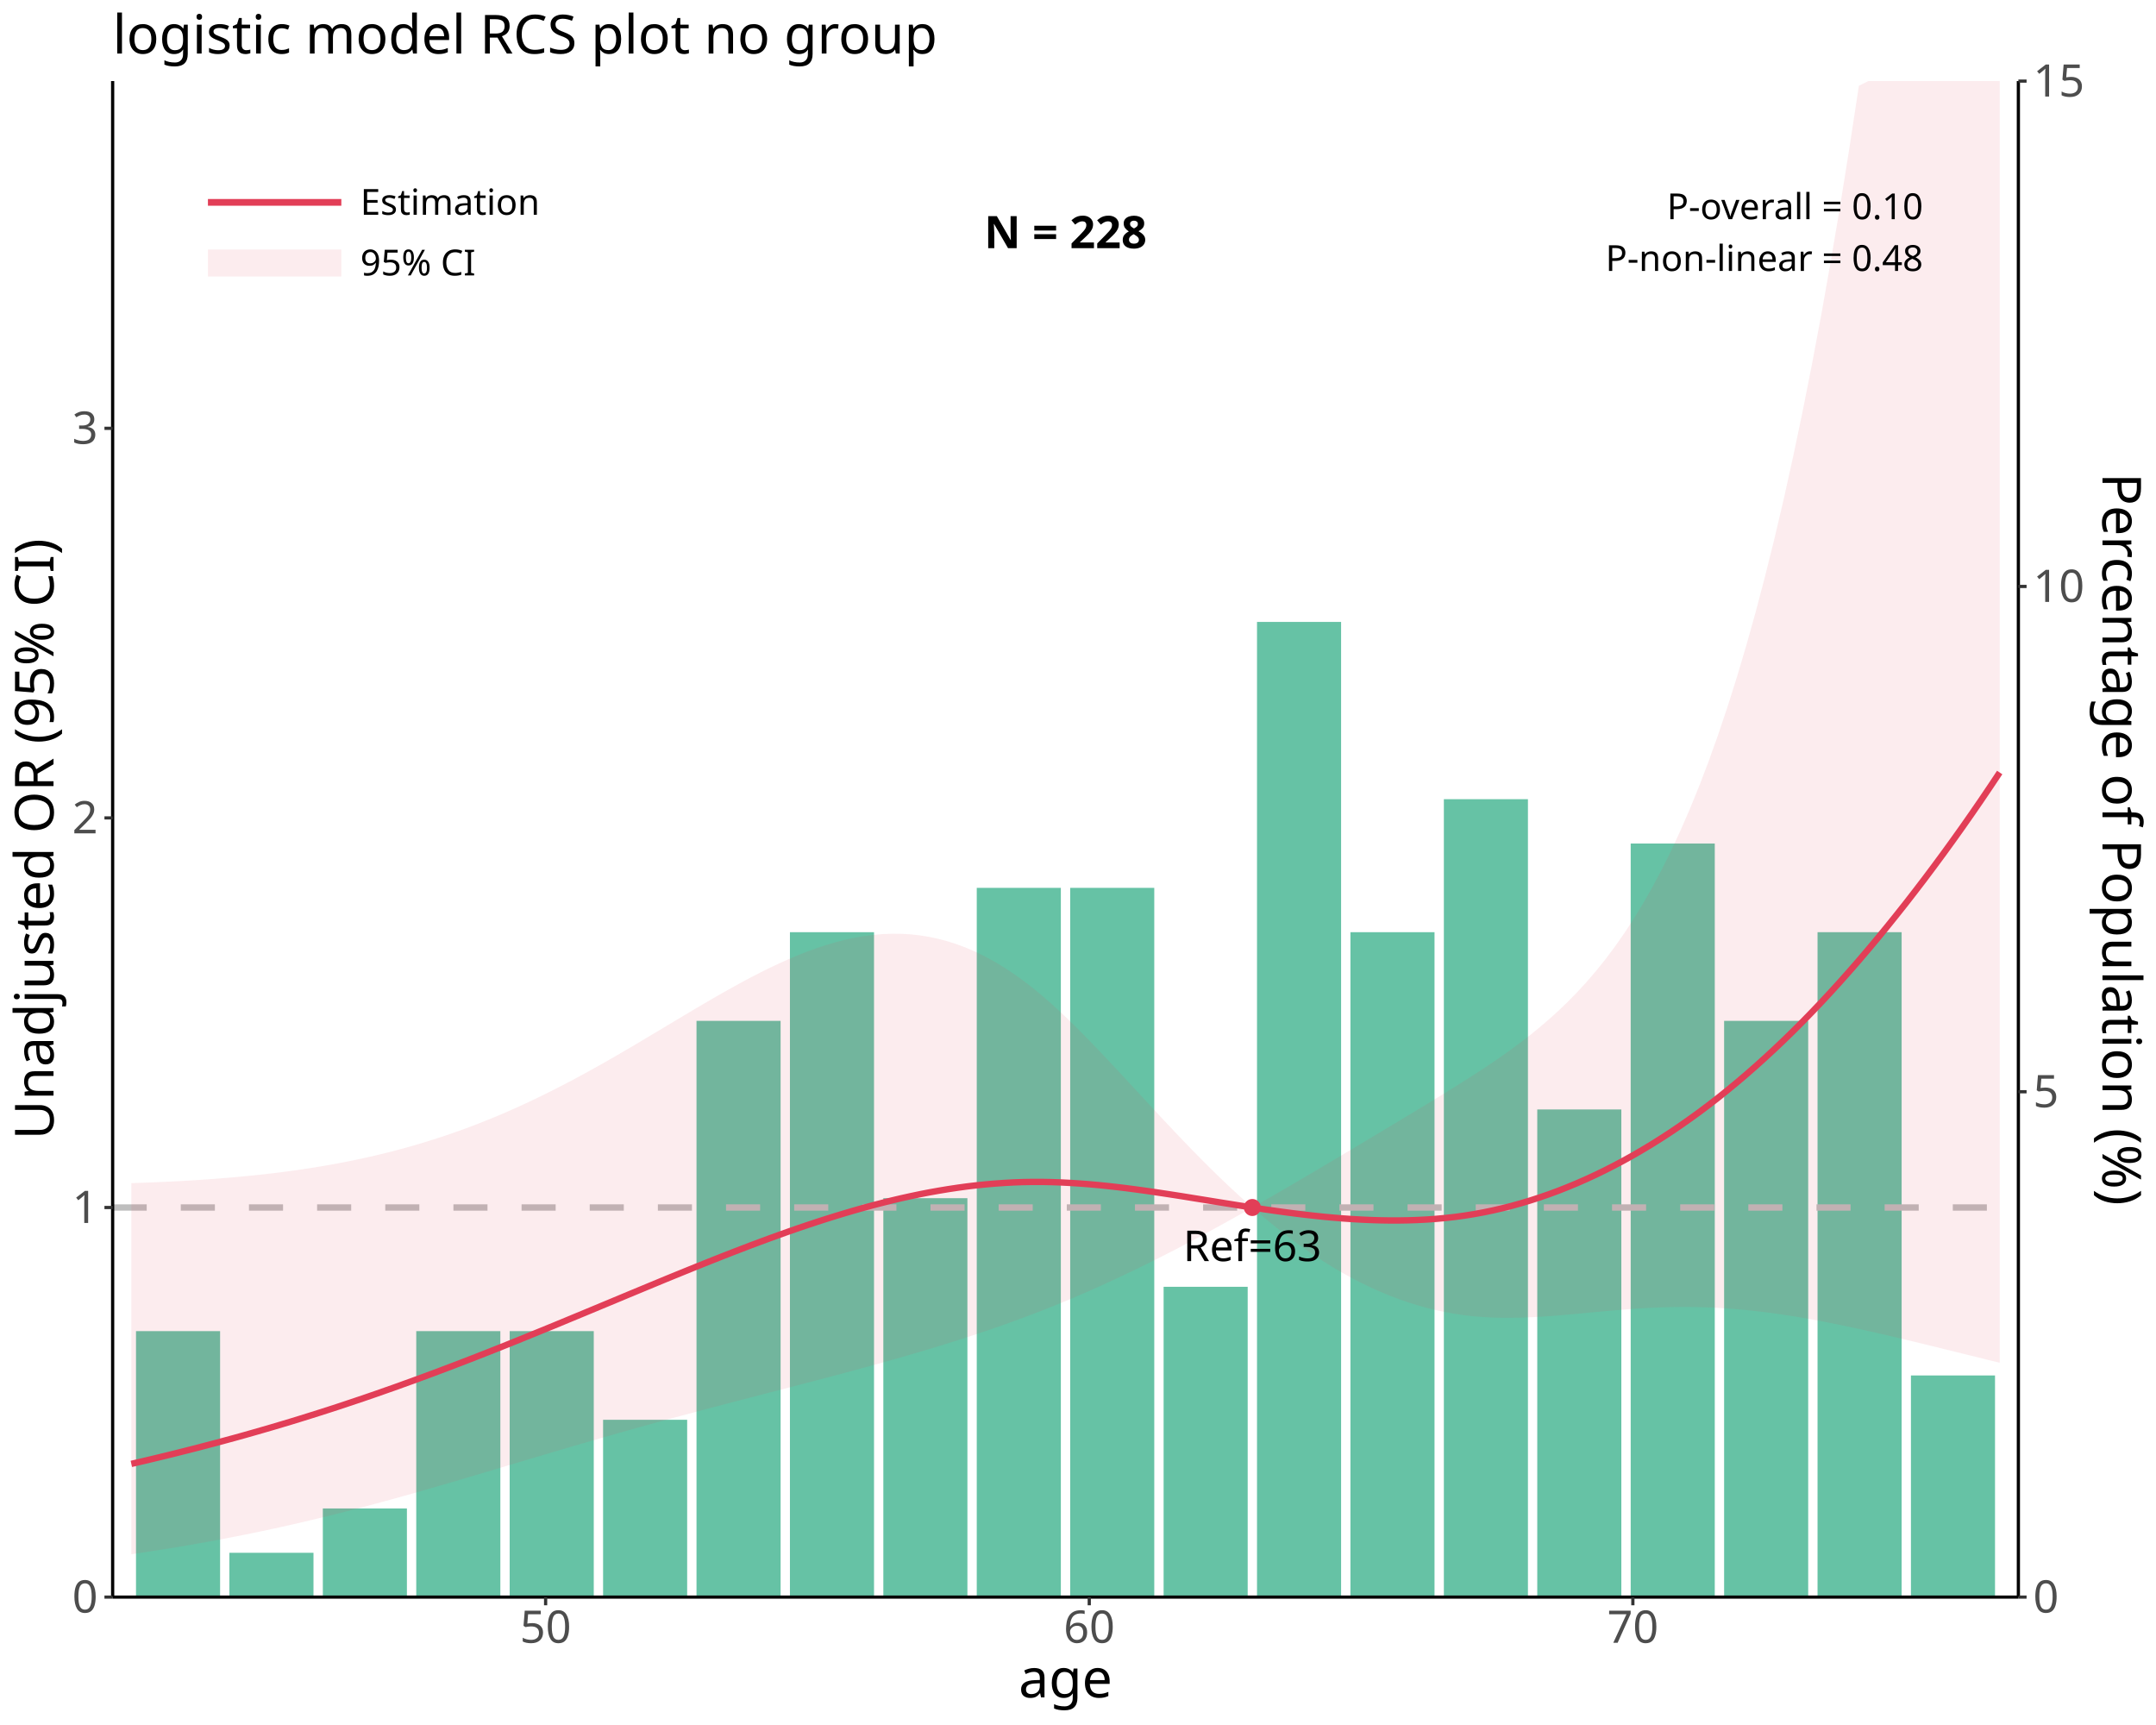
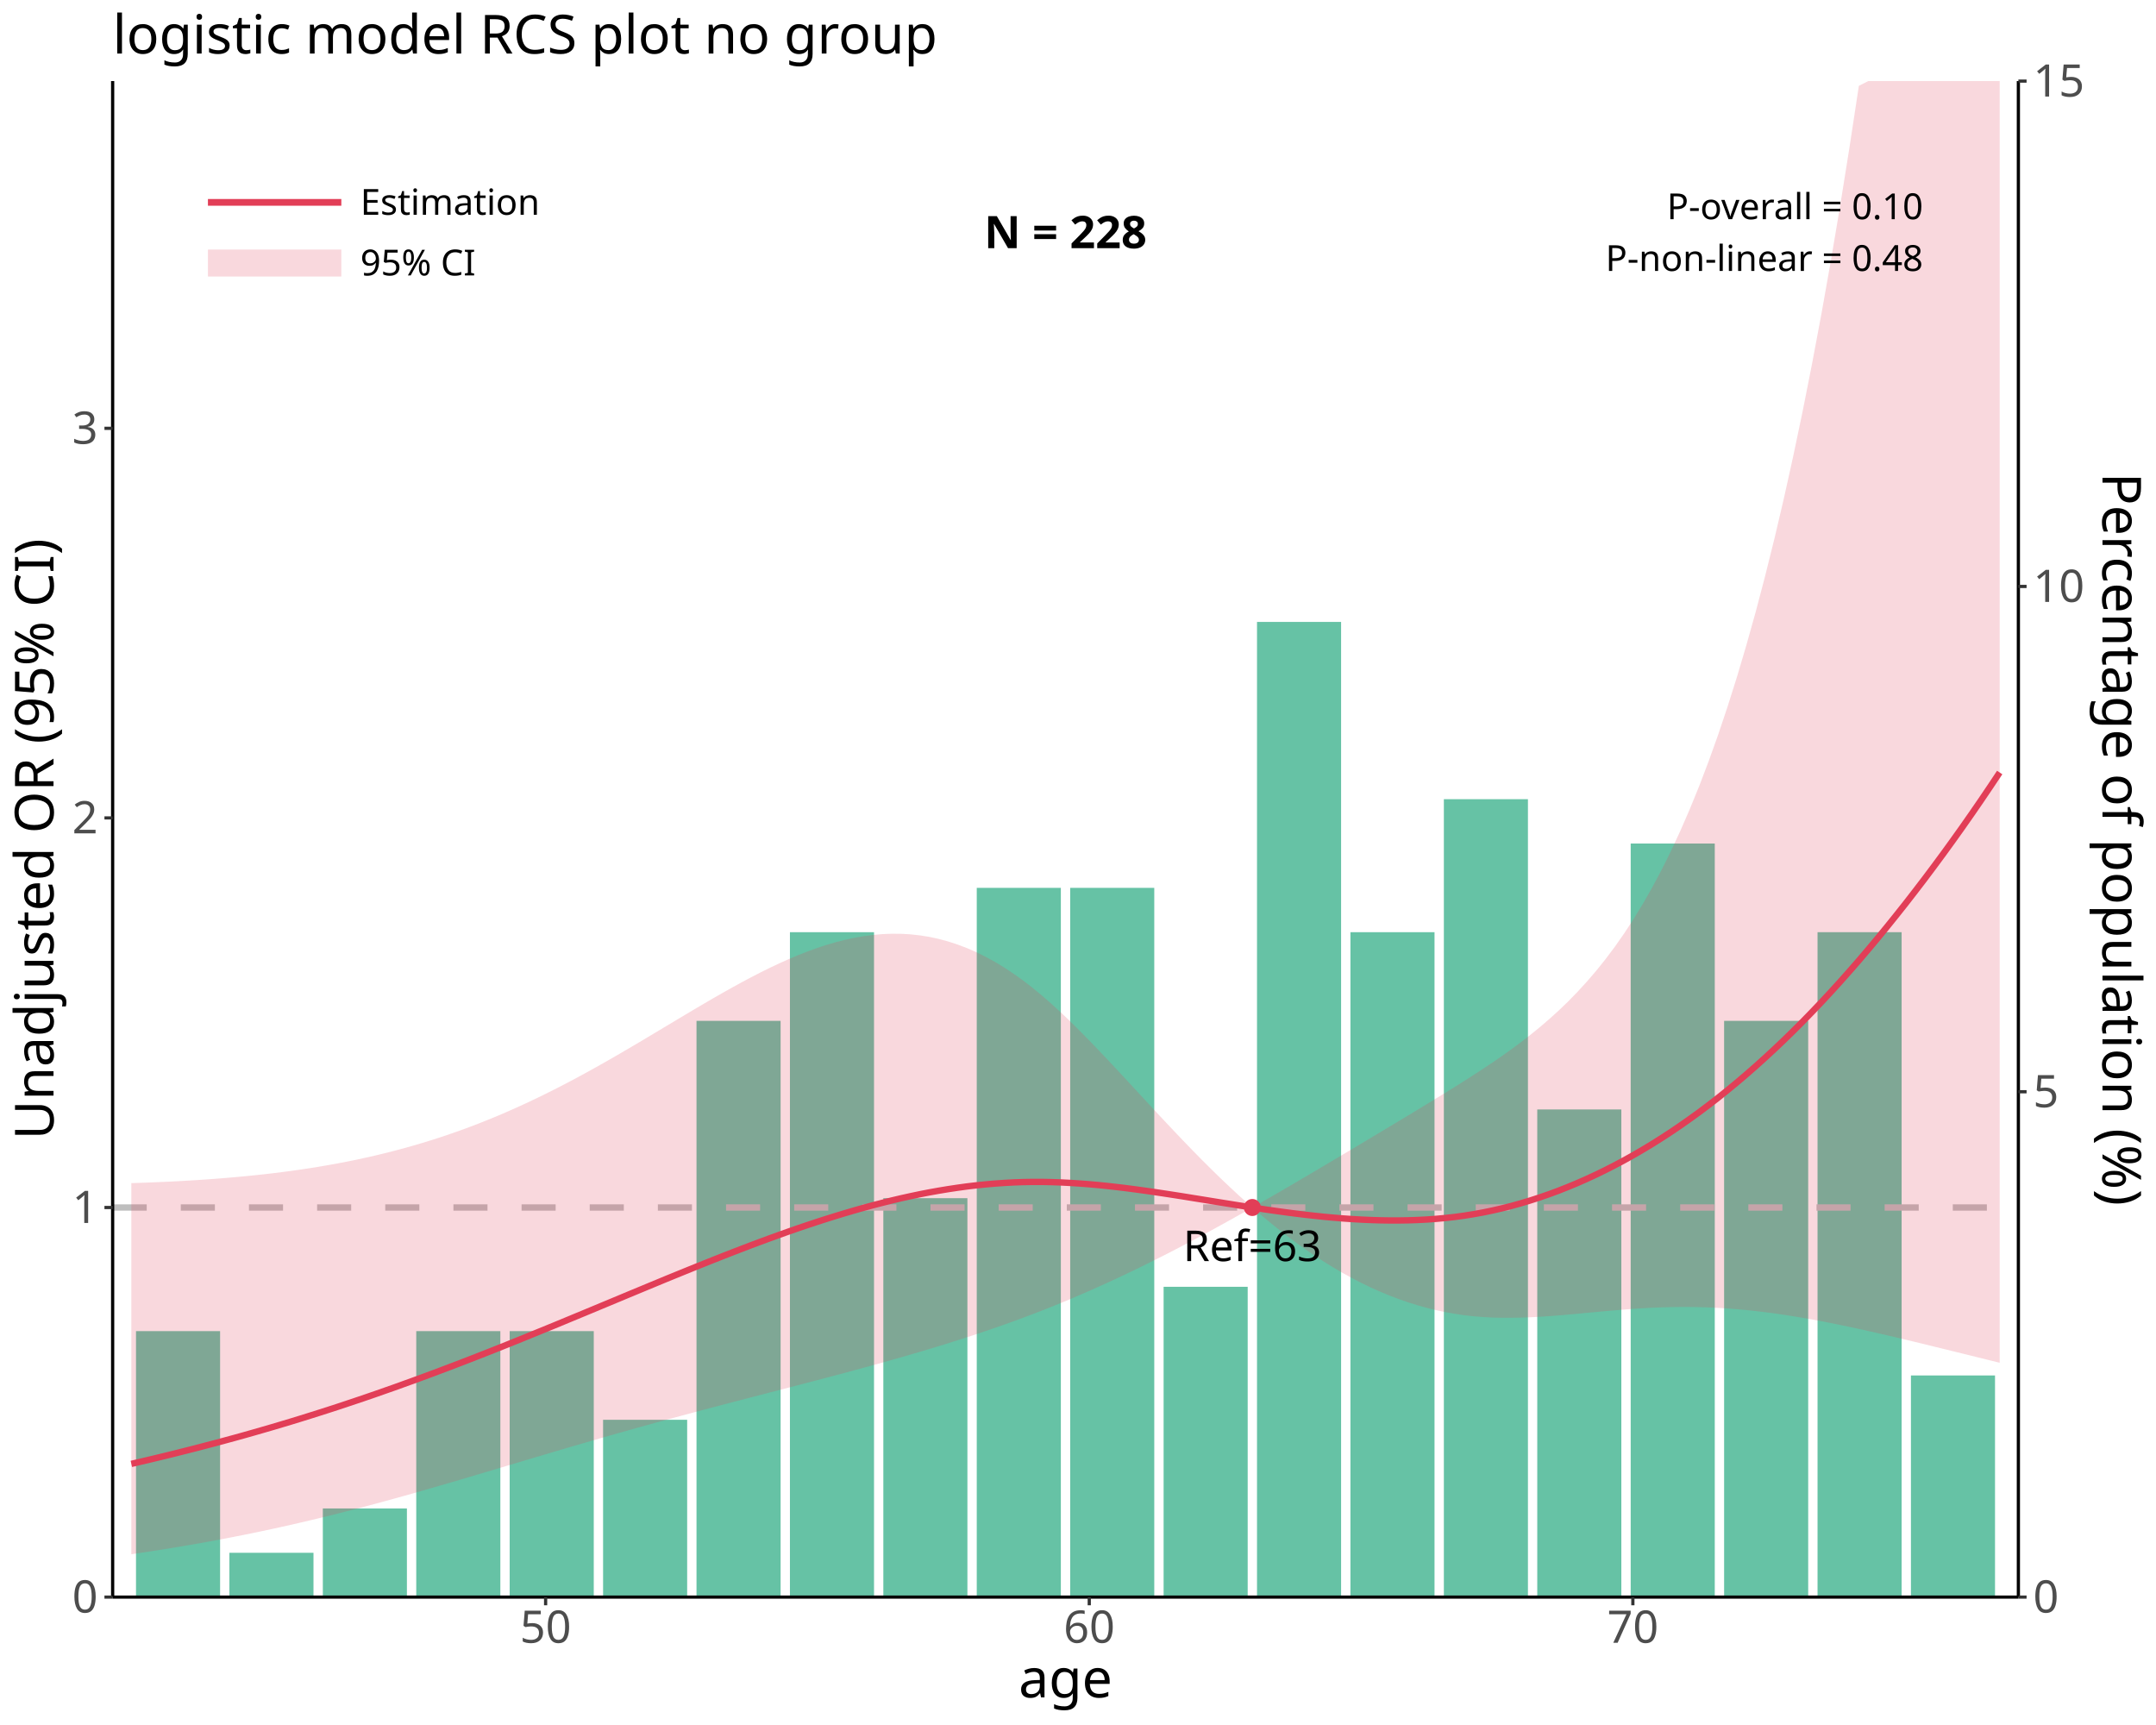
<svg xmlns="http://www.w3.org/2000/svg" class="svglite" data-engine-version="2.0" width="720.00pt" height="576.00pt" viewBox="0 0 720.00 576.00">
  <defs>
    <style type="text/css">
    .svglite line, .svglite polyline, .svglite polygon, .svglite path, .svglite rect, .svglite circle {
      fill: none;
      stroke: #000000;
      stroke-linecap: round;
      stroke-linejoin: round;
      stroke-miterlimit: 10.00;
    }
  </style>
  </defs>
  <rect width="100%" height="100%" style="stroke: none; fill: #FFFFFF;" />
  <defs>
    <clipPath id="cpMC4wMHw3MjAuMDB8MC4wMHw1NzYuMDA=">
      <rect x="0.00" y="0.00" width="720.00" height="576.00" />
    </clipPath>
  </defs>
  <g clip-path="url(#cpMC4wMHw3MjAuMDB8MC4wMHw1NzYuMDA=)">
    <rect x="0.00" y="0.00" width="720.00" height="576.00" style="stroke-width: 1.07; stroke: #FFFFFF; fill: #FFFFFF;" />
  </g>
  <defs>
    <clipPath id="cpMzcuNjJ8Njc0LjA0fDI3LjA4fDUzMy4yOQ==">
      <rect x="37.62" y="27.08" width="636.42" height="506.20" />
    </clipPath>
  </defs>
  <g clip-path="url(#cpMzcuNjJ8Njc0LjA0fDI3LjA4fDUzMy4yOQ==)">
    <rect x="37.62" y="27.08" width="636.42" height="506.20" style="stroke-width: 1.07; stroke: none; fill: #FFFFFF;" />
    <rect x="45.42" y="444.48" width="28.08" height="88.81" style="stroke-width: 1.07; stroke: none; stroke-linecap: butt; stroke-linejoin: miter; fill: #66C2A5;" />
    <rect x="76.61" y="518.49" width="28.08" height="14.80" style="stroke-width: 1.07; stroke: none; stroke-linecap: butt; stroke-linejoin: miter; fill: #66C2A5;" />
    <rect x="107.81" y="503.69" width="28.08" height="29.60" style="stroke-width: 1.07; stroke: none; stroke-linecap: butt; stroke-linejoin: miter; fill: #66C2A5;" />
    <rect x="139.01" y="444.48" width="28.08" height="88.81" style="stroke-width: 1.07; stroke: none; stroke-linecap: butt; stroke-linejoin: miter; fill: #66C2A5;" />
    <rect x="170.21" y="444.48" width="28.08" height="88.81" style="stroke-width: 1.07; stroke: none; stroke-linecap: butt; stroke-linejoin: miter; fill: #66C2A5;" />
    <rect x="201.40" y="474.08" width="28.08" height="59.21" style="stroke-width: 1.07; stroke: none; stroke-linecap: butt; stroke-linejoin: miter; fill: #66C2A5;" />
    <rect x="232.60" y="340.87" width="28.08" height="192.42" style="stroke-width: 1.07; stroke: none; stroke-linecap: butt; stroke-linejoin: miter; fill: #66C2A5;" />
    <rect x="263.80" y="311.27" width="28.08" height="222.02" style="stroke-width: 1.07; stroke: none; stroke-linecap: butt; stroke-linejoin: miter; fill: #66C2A5;" />
    <rect x="294.99" y="400.08" width="28.08" height="133.21" style="stroke-width: 1.07; stroke: none; stroke-linecap: butt; stroke-linejoin: miter; fill: #66C2A5;" />
    <rect x="326.19" y="296.47" width="28.08" height="236.82" style="stroke-width: 1.07; stroke: none; stroke-linecap: butt; stroke-linejoin: miter; fill: #66C2A5;" />
    <rect x="357.39" y="296.47" width="28.08" height="236.82" style="stroke-width: 1.07; stroke: none; stroke-linecap: butt; stroke-linejoin: miter; fill: #66C2A5;" />
    <rect x="388.59" y="429.68" width="28.08" height="103.61" style="stroke-width: 1.07; stroke: none; stroke-linecap: butt; stroke-linejoin: miter; fill: #66C2A5;" />
    <rect x="419.78" y="207.66" width="28.08" height="325.63" style="stroke-width: 1.07; stroke: none; stroke-linecap: butt; stroke-linejoin: miter; fill: #66C2A5;" />
    <rect x="450.98" y="311.27" width="28.08" height="222.02" style="stroke-width: 1.07; stroke: none; stroke-linecap: butt; stroke-linejoin: miter; fill: #66C2A5;" />
    <rect x="482.18" y="266.86" width="28.08" height="266.42" style="stroke-width: 1.07; stroke: none; stroke-linecap: butt; stroke-linejoin: miter; fill: #66C2A5;" />
    <rect x="513.37" y="370.47" width="28.08" height="162.81" style="stroke-width: 1.07; stroke: none; stroke-linecap: butt; stroke-linejoin: miter; fill: #66C2A5;" />
    <rect x="544.57" y="281.67" width="28.08" height="251.62" style="stroke-width: 1.07; stroke: none; stroke-linecap: butt; stroke-linejoin: miter; fill: #66C2A5;" />
    <rect x="575.77" y="340.87" width="28.08" height="192.42" style="stroke-width: 1.07; stroke: none; stroke-linecap: butt; stroke-linejoin: miter; fill: #66C2A5;" />
    <rect x="606.97" y="311.27" width="28.08" height="222.02" style="stroke-width: 1.07; stroke: none; stroke-linecap: butt; stroke-linejoin: miter; fill: #66C2A5;" />
    <rect x="638.16" y="459.28" width="28.08" height="74.01" style="stroke-width: 1.07; stroke: none; stroke-linecap: butt; stroke-linejoin: miter; fill: #66C2A5;" />
    <line x1="37.62" y1="403.20" x2="674.04" y2="403.20" style="stroke-width: 2.13; stroke: #BEBEBE; stroke-dasharray: 11.38,11.38; stroke-linecap: butt;" />
    <circle cx="418.22" cy="403.20" r="2.49" style="stroke-width: 0.71; stroke: #E23E57; fill: #E23E57;" />
-     <polygon points="43.86,395.06 46.99,394.96 50.13,394.84 53.26,394.71 56.40,394.57 59.53,394.41 62.67,394.23 65.81,394.04 68.94,393.83 72.08,393.60 75.21,393.35 78.35,393.08 81.48,392.79 84.62,392.48 87.75,392.15 90.89,391.79 94.02,391.40 97.16,390.99 100.29,390.54 103.43,390.07 106.57,389.57 109.70,389.03 112.84,388.46 115.97,387.86 119.11,387.22 122.24,386.54 125.38,385.83 128.51,385.07 131.65,384.28 134.78,383.44 137.92,382.56 141.05,381.64 144.19,380.67 147.33,379.66 150.46,378.60 153.60,377.50 156.73,376.35 159.87,375.15 163.00,373.90 166.14,372.61 169.27,371.27 172.41,369.88 175.54,368.45 178.68,366.97 181.81,365.45 184.95,363.88 188.09,362.27 191.22,360.63 194.36,358.94 197.49,357.22 200.63,355.47 203.76,353.69 206.90,351.88 210.03,350.05 213.17,348.20 216.30,346.33 219.44,344.46 222.57,342.58 225.71,340.70 228.85,338.83 231.98,336.96 235.12,335.12 238.25,333.29 241.39,331.50 244.52,329.74 247.66,328.02 250.79,326.35 253.93,324.73 257.06,323.18 260.20,321.70 263.33,320.29 266.47,318.96 269.61,317.73 272.74,316.59 275.88,315.56 279.01,314.64 282.15,313.83 285.28,313.15 288.42,312.60 291.55,312.19 294.69,311.91 297.82,311.79 300.96,311.81 304.09,311.99 307.23,312.34 310.37,312.84 313.50,313.52 316.64,314.37 319.77,315.39 322.91,316.58 326.04,317.95 329.18,319.50 332.31,321.22 335.45,323.12 338.58,325.20 341.72,327.44 344.85,329.86 347.99,332.45 351.13,335.19 354.26,338.06 357.40,341.05 360.53,344.15 363.67,347.33 366.80,350.59 369.94,353.90 373.07,357.25 376.21,360.62 379.34,364.01 382.48,367.40 385.61,370.79 388.75,374.15 391.89,377.48 395.02,380.77 398.16,384.02 401.29,387.21 404.43,390.33 407.56,393.39 410.70,396.37 413.83,399.28 416.97,402.10 420.10,402.13 423.24,400.33 426.37,398.52 429.51,396.70 432.65,394.87 435.78,393.03 438.92,391.18 442.05,389.32 445.19,387.46 448.32,385.60 451.46,383.73 454.59,381.86 457.73,379.98 460.86,378.10 464.00,376.22 467.13,374.34 470.27,372.45 473.41,370.55 476.54,368.65 479.68,366.73 482.81,364.80 485.95,362.86 489.08,360.88 492.22,358.88 495.35,356.83 498.49,354.74 501.62,352.58 504.76,350.34 507.89,348.02 511.03,345.59 514.17,343.04 517.30,340.35 520.44,337.52 523.57,334.51 526.71,331.30 529.84,327.89 532.98,324.25 536.11,320.35 539.25,316.17 542.38,311.70 545.52,306.91 548.65,301.78 551.79,296.28 554.93,290.38 558.06,284.08 561.20,277.33 564.33,270.12 567.47,262.42 570.60,254.21 573.74,245.45 576.87,236.12 580.01,226.20 583.14,215.65 586.28,204.45 589.41,192.56 592.55,179.95 595.69,166.60 598.82,152.46 601.96,137.51 605.09,121.71 608.23,105.02 611.36,87.41 614.50,68.84 617.63,49.26 620.77,28.66 623.90,27.08 627.04,27.08 630.17,27.08 633.31,27.08 636.45,27.08 639.58,27.08 642.72,27.08 645.85,27.08 648.99,27.08 652.12,27.08 655.26,27.08 658.39,27.08 661.53,27.08 664.66,27.08 667.80,27.08 667.80,455.04 664.66,454.27 661.53,453.49 658.39,452.72 655.26,451.94 652.12,451.17 648.99,450.40 645.85,449.63 642.72,448.86 639.58,448.10 636.45,447.35 633.31,446.61 630.17,445.87 627.04,445.15 623.90,444.44 620.77,443.74 617.63,443.07 614.50,442.41 611.36,441.78 608.23,441.17 605.09,440.58 601.96,440.03 598.82,439.51 595.69,439.02 592.55,438.56 589.41,438.15 586.28,437.78 583.14,437.44 580.01,437.16 576.87,436.91 573.74,436.72 570.60,436.57 567.47,436.47 564.33,436.42 561.20,436.42 558.06,436.46 554.93,436.55 551.79,436.67 548.65,436.84 545.52,437.04 542.38,437.28 539.25,437.53 536.11,437.81 532.98,438.10 529.84,438.39 526.71,438.69 523.57,438.97 520.44,439.24 517.30,439.48 514.17,439.69 511.03,439.85 507.89,439.97 504.76,440.03 501.62,440.03 498.49,439.95 495.35,439.78 492.22,439.53 489.08,439.18 485.95,438.72 482.81,438.16 479.68,437.50 476.54,436.73 473.41,435.86 470.27,434.88 467.13,433.79 464.00,432.59 460.86,431.29 457.73,429.89 454.59,428.37 451.46,426.75 448.32,425.02 445.19,423.19 442.05,421.25 438.92,419.21 435.78,417.06 432.65,414.81 429.51,412.46 426.37,410.01 423.24,407.47 420.10,404.83 416.97,403.91 413.83,405.68 410.70,407.43 407.56,409.17 404.43,410.89 401.29,412.58 398.16,414.26 395.02,415.92 391.89,417.55 388.75,419.16 385.61,420.74 382.48,422.30 379.34,423.84 376.21,425.34 373.07,426.82 369.94,428.27 366.80,429.69 363.67,431.09 360.53,432.45 357.40,433.79 354.26,435.09 351.13,436.36 347.99,437.61 344.85,438.82 341.72,440.00 338.58,441.15 335.45,442.28 332.31,443.38 329.18,444.45 326.04,445.51 322.91,446.53 319.77,447.54 316.64,448.53 313.50,449.50 310.37,450.45 307.23,451.39 304.09,452.31 300.96,453.21 297.82,454.10 294.69,454.98 291.55,455.85 288.42,456.71 285.28,457.56 282.15,458.41 279.01,459.24 275.88,460.07 272.74,460.90 269.61,461.72 266.47,462.53 263.33,463.35 260.20,464.16 257.06,464.97 253.93,465.79 250.79,466.60 247.66,467.42 244.52,468.23 241.39,469.06 238.25,469.88 235.12,470.71 231.98,471.54 228.85,472.38 225.71,473.23 222.57,474.08 219.44,474.93 216.30,475.80 213.17,476.67 210.03,477.55 206.90,478.43 203.76,479.32 200.63,480.22 197.49,481.12 194.36,482.03 191.22,482.94 188.09,483.86 184.95,484.79 181.81,485.72 178.68,486.65 175.54,487.58 172.41,488.52 169.27,489.45 166.14,490.39 163.00,491.33 159.87,492.26 156.73,493.19 153.60,494.12 150.46,495.04 147.33,495.95 144.19,496.86 141.05,497.76 137.92,498.66 134.78,499.54 131.65,500.41 128.51,501.27 125.38,502.12 122.24,502.96 119.11,503.79 115.97,504.60 112.84,505.39 109.70,506.18 106.57,506.94 103.43,507.69 100.29,508.43 97.16,509.15 94.02,509.85 90.89,510.54 87.75,511.21 84.62,511.86 81.48,512.50 78.35,513.12 75.21,513.73 72.08,514.32 68.94,514.90 65.81,515.46 62.67,516.00 59.53,516.53 56.40,517.05 53.26,517.55 50.13,518.04 46.99,518.52 43.86,518.98 " style="stroke-width: 0.00; stroke: none; stroke-linecap: butt; fill: #E23E57; fill-opacity: 0.10;" />
+     <polygon points="43.86,395.06 46.99,394.96 50.13,394.84 53.26,394.71 56.40,394.57 59.53,394.41 62.67,394.23 65.81,394.04 68.94,393.83 72.08,393.60 75.21,393.35 78.35,393.08 81.48,392.79 84.62,392.48 87.75,392.15 90.89,391.79 94.02,391.40 97.16,390.99 100.29,390.54 103.43,390.07 106.57,389.57 109.70,389.03 112.84,388.46 115.97,387.86 119.11,387.22 122.24,386.54 125.38,385.83 128.51,385.07 131.65,384.28 134.78,383.44 137.92,382.56 141.05,381.64 144.19,380.67 147.33,379.66 150.46,378.60 153.60,377.50 156.73,376.35 159.87,375.15 163.00,373.90 166.14,372.61 169.27,371.27 172.41,369.88 175.54,368.45 178.68,366.97 181.81,365.45 184.95,363.88 188.09,362.27 191.22,360.63 194.36,358.94 197.49,357.22 200.63,355.47 203.76,353.69 206.90,351.88 210.03,350.05 213.17,348.20 216.30,346.33 219.44,344.46 222.57,342.58 225.71,340.70 228.85,338.83 231.98,336.96 235.12,335.12 238.25,333.29 241.39,331.50 244.52,329.74 247.66,328.02 250.79,326.35 253.93,324.73 257.06,323.18 260.20,321.70 263.33,320.29 266.47,318.96 269.61,317.73 272.74,316.59 275.88,315.56 279.01,314.64 282.15,313.83 285.28,313.15 288.42,312.60 291.55,312.19 294.69,311.91 297.82,311.79 300.96,311.81 304.09,311.99 307.23,312.34 310.37,312.84 313.50,313.52 316.64,314.37 319.77,315.39 322.91,316.58 326.04,317.95 329.18,319.50 332.31,321.22 335.45,323.12 338.58,325.20 341.72,327.44 344.85,329.86 347.99,332.45 351.13,335.19 354.26,338.06 357.40,341.05 360.53,344.15 363.67,347.33 366.80,350.59 369.94,353.90 373.07,357.25 376.21,360.62 379.34,364.01 382.48,367.40 385.61,370.79 388.75,374.15 391.89,377.48 395.02,380.77 398.16,384.02 401.29,387.21 404.43,390.33 407.56,393.39 410.70,396.37 413.83,399.28 416.97,402.10 420.10,402.13 423.24,400.33 426.37,398.52 429.51,396.70 432.65,394.87 435.78,393.03 438.92,391.18 442.05,389.32 445.19,387.46 448.32,385.60 451.46,383.73 454.59,381.86 457.73,379.98 460.86,378.10 464.00,376.22 467.13,374.34 470.27,372.45 473.41,370.55 476.54,368.65 479.68,366.73 482.81,364.80 485.95,362.86 489.08,360.88 492.22,358.88 495.35,356.83 498.49,354.74 501.62,352.58 504.76,350.34 507.89,348.02 511.03,345.59 514.17,343.04 517.30,340.35 520.44,337.52 523.57,334.51 526.71,331.30 529.84,327.89 532.98,324.25 536.11,320.35 539.25,316.17 542.38,311.70 545.52,306.91 548.65,301.78 551.79,296.28 554.93,290.38 558.06,284.08 561.20,277.33 564.33,270.12 567.47,262.42 570.60,254.21 573.74,245.45 576.87,236.12 580.01,226.20 583.14,215.65 586.28,204.45 589.41,192.56 592.55,179.95 595.69,166.60 598.82,152.46 601.96,137.51 605.09,121.71 608.23,105.02 611.36,87.41 614.50,68.84 617.63,49.26 620.77,28.66 623.90,27.08 627.04,27.08 630.17,27.08 633.31,27.08 636.45,27.08 639.58,27.08 642.72,27.08 645.85,27.08 648.99,27.08 652.12,27.08 655.26,27.08 658.39,27.08 661.53,27.08 664.66,27.08 667.80,27.08 667.80,455.04 664.66,454.27 661.53,453.49 658.39,452.72 655.26,451.94 652.12,451.17 648.99,450.40 645.85,449.63 642.72,448.86 639.58,448.10 636.45,447.35 633.31,446.61 630.17,445.87 627.04,445.15 623.90,444.44 620.77,443.74 617.63,443.07 614.50,442.41 611.36,441.78 608.23,441.17 605.09,440.58 601.96,440.03 598.82,439.51 595.69,439.02 592.55,438.56 589.41,438.15 586.28,437.78 583.14,437.44 580.01,437.16 576.87,436.91 573.74,436.72 570.60,436.57 567.47,436.47 564.33,436.42 561.20,436.42 558.06,436.46 554.93,436.55 551.79,436.67 548.65,436.84 545.52,437.04 542.38,437.28 539.25,437.53 536.11,437.81 532.98,438.10 529.84,438.39 526.71,438.69 523.57,438.97 520.44,439.24 517.30,439.48 514.17,439.69 511.03,439.85 507.89,439.97 504.76,440.03 501.62,440.03 498.49,439.95 495.35,439.78 492.22,439.53 489.08,439.18 485.95,438.72 482.81,438.16 479.68,437.50 476.54,436.73 473.41,435.86 470.27,434.88 467.13,433.79 464.00,432.59 460.86,431.29 457.73,429.89 454.59,428.37 451.46,426.75 448.32,425.02 445.19,423.19 442.05,421.25 438.92,419.21 435.78,417.06 432.65,414.81 429.51,412.46 426.37,410.01 423.24,407.47 420.10,404.83 416.97,403.91 413.83,405.68 410.70,407.43 407.56,409.17 404.43,410.89 401.29,412.58 398.16,414.26 395.02,415.92 391.89,417.55 388.75,419.16 385.61,420.74 382.48,422.30 379.34,423.84 376.21,425.34 373.07,426.82 369.94,428.27 366.80,429.69 363.67,431.09 360.53,432.45 357.40,433.79 354.26,435.09 351.13,436.36 347.99,437.61 344.85,438.82 341.72,440.00 338.58,441.15 335.45,442.28 332.31,443.38 329.18,444.45 326.04,445.51 322.91,446.53 319.77,447.54 316.64,448.53 313.50,449.50 310.37,450.45 307.23,451.39 304.09,452.31 300.96,453.21 297.82,454.10 294.69,454.98 291.55,455.85 288.42,456.71 285.28,457.56 282.15,458.41 279.01,459.24 275.88,460.07 272.74,460.90 269.61,461.72 266.47,462.53 263.33,463.35 260.20,464.16 257.06,464.97 253.93,465.79 250.79,466.60 247.66,467.42 244.52,468.23 241.39,469.06 238.25,469.88 235.12,470.71 231.98,471.54 228.85,472.38 225.71,473.23 222.57,474.08 219.44,474.93 216.30,475.80 213.17,476.67 210.03,477.55 206.90,478.43 203.76,479.32 200.63,480.22 197.49,481.12 194.36,482.03 191.22,482.94 188.09,483.86 184.95,484.79 181.81,485.72 178.68,486.65 175.54,487.58 172.41,488.52 169.27,489.45 166.14,490.39 163.00,491.33 159.87,492.26 156.73,493.19 153.60,494.12 150.46,495.04 147.33,495.95 144.19,496.86 141.05,497.76 137.92,498.66 134.78,499.54 131.65,500.41 128.51,501.27 125.38,502.12 122.24,502.96 119.11,503.79 115.97,504.60 112.84,505.39 109.70,506.18 106.57,506.94 103.43,507.69 100.29,508.43 97.16,509.15 94.02,509.85 90.89,510.54 87.75,511.21 84.62,511.86 81.48,512.50 78.35,513.12 75.21,513.73 72.08,514.32 68.94,514.90 65.81,515.46 62.67,516.00 59.53,516.53 56.40,517.05 53.26,517.55 50.13,518.04 46.99,518.52 43.86,518.98 " style="stroke-width: 0.00; stroke: none; stroke-linecap: butt; fill: #E23E57; fill-opacity: 0.20;" />
    <polyline points="43.86,395.06 46.99,394.96 50.13,394.84 53.26,394.71 56.40,394.57 59.53,394.41 62.67,394.23 65.81,394.04 68.94,393.83 72.08,393.60 75.21,393.35 78.35,393.08 81.48,392.79 84.62,392.48 87.75,392.15 90.89,391.79 94.02,391.40 97.16,390.99 100.29,390.54 103.43,390.07 106.57,389.57 109.70,389.03 112.84,388.46 115.97,387.86 119.11,387.22 122.24,386.54 125.38,385.83 128.51,385.07 131.65,384.28 134.78,383.44 137.92,382.56 141.05,381.64 144.19,380.67 147.33,379.66 150.46,378.60 153.60,377.50 156.73,376.35 159.87,375.15 163.00,373.90 166.14,372.61 169.27,371.27 172.41,369.88 175.54,368.45 178.68,366.97 181.81,365.45 184.95,363.88 188.09,362.27 191.22,360.63 194.36,358.94 197.49,357.22 200.63,355.47 203.76,353.69 206.90,351.88 210.03,350.05 213.17,348.20 216.30,346.33 219.44,344.46 222.57,342.58 225.71,340.70 228.85,338.83 231.98,336.96 235.12,335.12 238.25,333.29 241.39,331.50 244.52,329.74 247.66,328.02 250.79,326.35 253.93,324.73 257.06,323.18 260.20,321.70 263.33,320.29 266.47,318.96 269.61,317.73 272.74,316.59 275.88,315.56 279.01,314.64 282.15,313.83 285.28,313.15 288.42,312.60 291.55,312.19 294.69,311.91 297.82,311.79 300.96,311.81 304.09,311.99 307.23,312.34 310.37,312.84 313.50,313.52 316.64,314.37 319.77,315.39 322.91,316.58 326.04,317.95 329.18,319.50 332.31,321.22 335.45,323.12 338.58,325.20 341.72,327.44 344.85,329.86 347.99,332.45 351.13,335.19 354.26,338.06 357.40,341.05 360.53,344.15 363.67,347.33 366.80,350.59 369.94,353.90 373.07,357.25 376.21,360.62 379.34,364.01 382.48,367.40 385.61,370.79 388.75,374.15 391.89,377.48 395.02,380.77 398.16,384.02 401.29,387.21 404.43,390.33 407.56,393.39 410.70,396.37 413.83,399.28 416.97,402.10 420.10,402.13 423.24,400.33 426.37,398.52 429.51,396.70 432.65,394.87 435.78,393.03 438.92,391.18 442.05,389.32 445.19,387.46 448.32,385.60 451.46,383.73 454.59,381.86 457.73,379.98 460.86,378.10 464.00,376.22 467.13,374.34 470.27,372.45 473.41,370.55 476.54,368.65 479.68,366.73 482.81,364.80 485.95,362.86 489.08,360.88 492.22,358.88 495.35,356.83 498.49,354.74 501.62,352.58 504.76,350.34 507.89,348.02 511.03,345.59 514.17,343.04 517.30,340.35 520.44,337.52 523.57,334.51 526.71,331.30 529.84,327.89 532.98,324.25 536.11,320.35 539.25,316.17 542.38,311.70 545.52,306.91 548.65,301.78 551.79,296.28 554.93,290.38 558.06,284.08 561.20,277.33 564.33,270.12 567.47,262.42 570.60,254.21 573.74,245.45 576.87,236.12 580.01,226.20 583.14,215.65 586.28,204.45 589.41,192.56 592.55,179.95 595.69,166.60 598.82,152.46 601.96,137.51 605.09,121.71 608.23,105.02 611.36,87.41 614.50,68.84 617.63,49.26 620.77,28.66 623.90,27.08 627.04,27.08 630.17,27.08 633.31,27.08 636.45,27.08 639.58,27.08 642.72,27.08 645.85,27.08 648.99,27.08 652.12,27.08 655.26,27.08 658.39,27.08 661.53,27.08 664.66,27.08 667.80,27.08 " style="stroke-width: 1.07; stroke: none; stroke-linecap: butt;" />
    <polyline points="667.80,455.04 664.66,454.27 661.53,453.49 658.39,452.72 655.26,451.94 652.12,451.17 648.99,450.40 645.85,449.63 642.72,448.86 639.58,448.10 636.45,447.35 633.31,446.61 630.17,445.87 627.04,445.15 623.90,444.44 620.77,443.74 617.63,443.07 614.50,442.41 611.36,441.78 608.23,441.17 605.09,440.58 601.96,440.03 598.82,439.51 595.69,439.02 592.55,438.56 589.41,438.15 586.28,437.78 583.14,437.44 580.01,437.16 576.87,436.91 573.74,436.72 570.60,436.57 567.47,436.47 564.33,436.42 561.20,436.42 558.06,436.46 554.93,436.55 551.79,436.67 548.65,436.84 545.52,437.04 542.38,437.28 539.25,437.53 536.11,437.81 532.98,438.10 529.84,438.39 526.71,438.69 523.57,438.97 520.44,439.24 517.30,439.48 514.17,439.69 511.03,439.85 507.89,439.97 504.76,440.03 501.62,440.03 498.49,439.95 495.35,439.78 492.22,439.53 489.08,439.18 485.95,438.72 482.81,438.16 479.68,437.50 476.54,436.73 473.41,435.86 470.27,434.88 467.13,433.79 464.00,432.59 460.86,431.29 457.73,429.89 454.59,428.37 451.46,426.75 448.32,425.02 445.19,423.19 442.05,421.25 438.92,419.21 435.78,417.06 432.65,414.81 429.51,412.46 426.37,410.01 423.24,407.47 420.10,404.83 416.97,403.91 413.83,405.68 410.70,407.43 407.56,409.17 404.43,410.89 401.29,412.58 398.16,414.26 395.02,415.92 391.89,417.55 388.75,419.16 385.61,420.74 382.48,422.30 379.34,423.84 376.21,425.34 373.07,426.82 369.94,428.27 366.80,429.69 363.67,431.09 360.53,432.45 357.40,433.79 354.26,435.09 351.13,436.36 347.99,437.61 344.85,438.82 341.72,440.00 338.58,441.15 335.45,442.28 332.31,443.38 329.18,444.45 326.04,445.51 322.91,446.53 319.77,447.54 316.64,448.53 313.50,449.50 310.37,450.45 307.23,451.39 304.09,452.31 300.96,453.21 297.82,454.10 294.69,454.98 291.55,455.85 288.42,456.71 285.28,457.56 282.15,458.41 279.01,459.24 275.88,460.07 272.74,460.90 269.61,461.72 266.47,462.53 263.33,463.35 260.20,464.16 257.06,464.97 253.93,465.79 250.79,466.60 247.66,467.42 244.52,468.23 241.39,469.06 238.25,469.88 235.12,470.71 231.98,471.54 228.85,472.38 225.71,473.23 222.57,474.08 219.44,474.93 216.30,475.80 213.17,476.67 210.03,477.55 206.90,478.43 203.76,479.32 200.63,480.22 197.49,481.12 194.36,482.03 191.22,482.94 188.09,483.86 184.95,484.79 181.81,485.72 178.68,486.65 175.54,487.58 172.41,488.52 169.27,489.45 166.14,490.39 163.00,491.33 159.87,492.26 156.73,493.19 153.60,494.12 150.46,495.04 147.33,495.95 144.19,496.86 141.05,497.76 137.92,498.66 134.78,499.54 131.65,500.41 128.51,501.27 125.38,502.12 122.24,502.96 119.11,503.79 115.97,504.60 112.84,505.39 109.70,506.18 106.57,506.94 103.43,507.69 100.29,508.43 97.16,509.15 94.02,509.85 90.89,510.54 87.75,511.21 84.62,511.86 81.48,512.50 78.35,513.12 75.21,513.73 72.08,514.32 68.94,514.90 65.81,515.46 62.67,516.00 59.53,516.53 56.40,517.05 53.26,517.55 50.13,518.04 46.99,518.52 43.86,518.98 " style="stroke-width: 1.07; stroke: none; stroke-linecap: butt;" />
+     <polyline points="43.86,488.81 46.99,488.08 50.13,487.34 53.26,486.59 56.40,485.83 59.53,485.05 62.67,484.26 65.81,483.46 68.94,482.64 72.08,481.82 75.21,480.97 78.35,480.12 81.48,479.25 84.62,478.36 87.75,477.46 90.89,476.55 94.02,475.62 97.16,474.68 100.29,473.72 103.43,472.74 106.57,471.75 109.70,470.75 112.84,469.73 115.97,468.69 119.11,467.64 122.24,466.58 125.38,465.50 128.51,464.40 131.65,463.30 134.78,462.17 137.92,461.04 141.05,459.89 144.19,458.73 147.33,457.55 150.46,456.37 153.60,455.17 156.73,453.96 159.87,452.74 163.00,451.51 166.14,450.27 169.27,449.02 172.41,447.76 175.54,446.49 178.68,445.21 181.81,443.93 184.95,442.65 188.09,441.35 191.22,440.05 194.36,438.75 197.49,437.45 200.63,436.14 203.76,434.84 206.90,433.53 210.03,432.22 213.17,430.92 216.30,429.62 219.44,428.32 222.57,427.02 225.71,425.74 228.85,424.46 231.98,423.19 235.12,421.93 238.25,420.68 241.39,419.44 244.52,418.22 247.66,417.01 250.79,415.81 253.93,414.64 257.06,413.48 260.20,412.35 263.33,411.23 266.47,410.14 269.61,409.08 272.74,408.04 275.88,407.03 279.01,406.05 282.15,405.10 285.28,404.18 288.42,403.29 291.55,402.44 294.69,401.63 297.82,400.85 300.96,400.11 304.09,399.42 307.23,398.76 310.37,398.15 313.50,397.59 316.64,397.07 319.77,396.60 322.91,396.17 326.04,395.80 329.18,395.48 332.31,395.21 335.45,394.99 338.58,394.82 341.72,394.71 344.85,394.66 347.99,394.66 351.13,394.72 354.26,394.83 357.40,394.99 360.53,395.19 363.67,395.43 366.80,395.71 369.94,396.03 373.07,396.38 376.21,396.76 379.34,397.17 382.48,397.60 385.61,398.05 388.75,398.52 391.89,399.00 395.02,399.49 398.16,400.00 401.29,400.50 404.43,401.01 407.56,401.52 410.70,402.02 413.83,402.52 416.97,403.01 420.10,403.48 423.24,403.95 426.37,404.39 429.51,404.82 432.65,405.23 435.78,405.61 438.92,405.96 442.05,406.29 445.19,406.58 448.32,406.84 451.46,407.06 454.59,407.24 457.73,407.38 460.86,407.48 464.00,407.53 467.13,407.53 470.27,407.48 473.41,407.37 476.54,407.21 479.68,406.98 482.81,406.69 485.95,406.34 489.08,405.91 492.22,405.41 495.35,404.84 498.49,404.19 501.62,403.47 504.76,402.67 507.89,401.80 511.03,400.86 514.17,399.84 517.30,398.76 520.44,397.60 523.57,396.36 526.71,395.06 529.84,393.68 532.98,392.23 536.11,390.70 539.25,389.10 542.38,387.43 545.52,385.68 548.65,383.86 551.79,381.97 554.93,379.99 558.06,377.95 561.20,375.82 564.33,373.62 567.47,371.35 570.60,369.00 573.74,366.57 576.87,364.06 580.01,361.47 583.14,358.81 586.28,356.06 589.41,353.24 592.55,350.34 595.69,347.36 598.82,344.31 601.96,341.17 605.09,337.95 608.23,334.66 611.36,331.29 614.50,327.84 617.63,324.32 620.77,320.72 623.90,317.04 627.04,313.29 630.17,309.47 633.31,305.57 636.45,301.61 639.58,297.57 642.72,293.47 645.85,289.29 648.99,285.04 652.12,280.72 655.26,276.32 658.39,271.85 661.53,267.29 664.66,262.66 667.80,257.95 " style="stroke-width: 2.13; stroke: #E23E57; stroke-linecap: butt;" />
    <text x="418.22" y="421.10" text-anchor="middle" style="font-size: 14.23px; font-family: sans;" textLength="46.28px" lengthAdjust="spacingAndGlyphs">Ref=63</text>
-     <polyline points="43.86,488.81 46.99,488.08 50.13,487.34 53.26,486.59 56.40,485.83 59.53,485.05 62.67,484.26 65.81,483.46 68.94,482.64 72.08,481.82 75.21,480.97 78.35,480.12 81.48,479.25 84.62,478.36 87.75,477.46 90.89,476.55 94.02,475.62 97.16,474.68 100.29,473.72 103.43,472.74 106.57,471.75 109.70,470.75 112.84,469.73 115.97,468.69 119.11,467.64 122.24,466.58 125.38,465.50 128.51,464.40 131.65,463.30 134.78,462.17 137.92,461.04 141.05,459.89 144.19,458.73 147.33,457.55 150.46,456.37 153.60,455.17 156.73,453.96 159.87,452.74 163.00,451.51 166.14,450.27 169.27,449.02 172.41,447.76 175.54,446.49 178.68,445.21 181.81,443.93 184.95,442.65 188.09,441.35 191.22,440.05 194.36,438.75 197.49,437.45 200.63,436.14 203.76,434.84 206.90,433.53 210.03,432.22 213.17,430.92 216.30,429.62 219.44,428.32 222.57,427.02 225.71,425.74 228.85,424.46 231.98,423.19 235.12,421.93 238.25,420.68 241.39,419.44 244.52,418.22 247.66,417.01 250.79,415.81 253.93,414.64 257.06,413.48 260.20,412.35 263.33,411.23 266.47,410.14 269.61,409.08 272.74,408.04 275.88,407.03 279.01,406.05 282.15,405.10 285.28,404.18 288.42,403.29 291.55,402.44 294.69,401.63 297.82,400.85 300.96,400.11 304.09,399.42 307.23,398.76 310.37,398.15 313.50,397.59 316.64,397.07 319.77,396.60 322.91,396.17 326.04,395.80 329.18,395.48 332.31,395.21 335.45,394.99 338.58,394.82 341.72,394.71 344.85,394.66 347.99,394.66 351.13,394.72 354.26,394.83 357.40,394.99 360.53,395.19 363.67,395.43 366.80,395.71 369.94,396.03 373.07,396.38 376.21,396.76 379.34,397.17 382.48,397.60 385.61,398.05 388.75,398.52 391.89,399.00 395.02,399.49 398.16,400.00 401.29,400.50 404.43,401.01 407.56,401.52 410.70,402.02 413.83,402.52 416.97,403.01 420.10,403.48 423.24,403.95 426.37,404.39 429.51,404.82 432.65,405.23 435.78,405.61 438.92,405.96 442.05,406.29 445.19,406.58 448.32,406.84 451.46,407.06 454.59,407.24 457.73,407.38 460.86,407.48 464.00,407.53 467.13,407.53 470.27,407.48 473.41,407.37 476.54,407.21 479.68,406.98 482.81,406.69 485.95,406.34 489.08,405.91 492.22,405.41 495.35,404.84 498.49,404.19 501.62,403.47 504.76,402.67 507.89,401.80 511.03,400.86 514.17,399.84 517.30,398.76 520.44,397.60 523.57,396.36 526.71,395.06 529.84,393.68 532.98,392.23 536.11,390.70 539.25,389.10 542.38,387.43 545.52,385.68 548.65,383.86 551.79,381.97 554.93,379.99 558.06,377.95 561.20,375.82 564.33,373.62 567.47,371.35 570.60,369.00 573.74,366.57 576.87,364.06 580.01,361.47 583.14,358.81 586.28,356.06 589.41,353.24 592.55,350.34 595.69,347.36 598.82,344.31 601.96,341.17 605.09,337.95 608.23,334.66 611.36,331.29 614.50,327.84 617.63,324.32 620.77,320.72 623.90,317.04 627.04,313.29 630.17,309.47 633.31,305.57 636.45,301.61 639.58,297.57 642.72,293.47 645.85,289.29 648.99,285.04 652.12,280.72 655.26,276.32 658.39,271.85 661.53,267.29 664.66,262.66 667.80,257.95 " style="stroke-width: 2.13; stroke: #E23E57; stroke-linecap: butt;" />
-     <text x="355.83" y="82.87" text-anchor="middle" style="font-size: 15.00px; font-weight: bold; font-family: sans;" textLength="52.97px" lengthAdjust="spacingAndGlyphs">N = 228</text>
+     <text x="642.22" y="73.19" text-anchor="end" style="font-size: 12.00px; font-family: sans;" textLength="84.39px" lengthAdjust="spacingAndGlyphs">P-overall = 0.10</text>
+     <text x="642.22" y="90.47" text-anchor="end" style="font-size: 12.00px; font-family: sans;" textLength="102.41px" lengthAdjust="spacingAndGlyphs">P-non-linear = 0.48</text>
    <line x1="69.44" y1="67.58" x2="113.99" y2="67.58" style="stroke-width: 2.25; stroke: #E23E57; stroke-linecap: butt;" />
-     <line x1="69.44" y1="87.83" x2="113.99" y2="87.83" style="stroke-width: 9.00; stroke: #E23E57; stroke-opacity: 0.098; stroke-linecap: butt;" />
+     <line x1="69.44" y1="87.83" x2="113.99" y2="87.83" style="stroke-width: 9.00; stroke: #E23E57; stroke-opacity: 0.20; stroke-linecap: butt;" />
    <text x="120.35" y="71.71" style="font-size: 12.00px; font-family: sans;" textLength="56.03px" lengthAdjust="spacingAndGlyphs">Estimation</text>
    <text x="120.35" y="91.96" style="font-size: 12.00px; font-family: sans;" textLength="39.36px" lengthAdjust="spacingAndGlyphs">95% CI</text>
-     <text x="642.22" y="73.19" text-anchor="end" style="font-size: 12.00px; font-family: sans;" textLength="84.39px" lengthAdjust="spacingAndGlyphs">P-overall = 0.10</text>
-     <text x="642.22" y="90.47" text-anchor="end" style="font-size: 12.00px; font-family: sans;" textLength="102.41px" lengthAdjust="spacingAndGlyphs">P-non-linear = 0.48</text>
+     <text x="355.83" y="82.87" text-anchor="middle" style="font-size: 15.00px; font-weight: bold; font-family: sans;" textLength="52.97px" lengthAdjust="spacingAndGlyphs">N = 228</text>
  </g>
  <g clip-path="url(#cpMC4wMHw3MjAuMDB8MC4wMHw1NzYuMDA=)">
    <polyline points="37.62,533.29 37.62,27.08 " style="stroke-width: 1.07; stroke-linecap: butt;" />
    <text x="32.69" y="538.45" text-anchor="end" style="font-size: 15.00px; fill: #4D4D4D; font-family: sans;" textLength="8.34px" lengthAdjust="spacingAndGlyphs">0</text>
    <text x="32.69" y="408.36" text-anchor="end" style="font-size: 15.00px; fill: #4D4D4D; font-family: sans;" textLength="8.34px" lengthAdjust="spacingAndGlyphs">1</text>
    <text x="32.69" y="278.27" text-anchor="end" style="font-size: 15.00px; fill: #4D4D4D; font-family: sans;" textLength="8.34px" lengthAdjust="spacingAndGlyphs">2</text>
    <text x="32.69" y="148.18" text-anchor="end" style="font-size: 15.00px; fill: #4D4D4D; font-family: sans;" textLength="8.34px" lengthAdjust="spacingAndGlyphs">3</text>
    <polyline points="34.88,533.29 37.62,533.29 " style="stroke-width: 1.07; stroke: #333333; stroke-linecap: butt;" />
    <polyline points="34.88,403.20 37.62,403.20 " style="stroke-width: 1.07; stroke: #333333; stroke-linecap: butt;" />
    <polyline points="34.88,273.11 37.62,273.11 " style="stroke-width: 1.07; stroke: #333333; stroke-linecap: butt;" />
    <polyline points="34.88,143.02 37.62,143.02 " style="stroke-width: 1.07; stroke: #333333; stroke-linecap: butt;" />
    <polyline points="674.04,533.29 674.04,27.08 " style="stroke-width: 1.07; stroke-linecap: butt;" />
    <polyline points="676.78,533.29 674.04,533.29 " style="stroke-width: 1.07; stroke: #333333; stroke-linecap: butt;" />
    <polyline points="676.78,364.55 674.04,364.55 " style="stroke-width: 1.07; stroke: #333333; stroke-linecap: butt;" />
    <polyline points="676.78,195.82 674.04,195.82 " style="stroke-width: 1.07; stroke: #333333; stroke-linecap: butt;" />
    <polyline points="676.78,27.08 674.04,27.08 " style="stroke-width: 1.07; stroke: #333333; stroke-linecap: butt;" />
    <text x="678.97" y="538.45" style="font-size: 15.00px; fill: #4D4D4D; font-family: sans;" textLength="8.34px" lengthAdjust="spacingAndGlyphs">0</text>
    <text x="678.97" y="369.71" style="font-size: 15.00px; fill: #4D4D4D; font-family: sans;" textLength="8.34px" lengthAdjust="spacingAndGlyphs">5</text>
    <text x="678.97" y="200.98" style="font-size: 15.00px; fill: #4D4D4D; font-family: sans;" textLength="16.69px" lengthAdjust="spacingAndGlyphs">10</text>
    <text x="678.97" y="32.24" style="font-size: 15.00px; fill: #4D4D4D; font-family: sans;" textLength="16.69px" lengthAdjust="spacingAndGlyphs">15</text>
    <polyline points="37.62,533.29 674.04,533.29 " style="stroke-width: 1.07; stroke-linecap: butt;" />
    <polyline points="182.21,536.03 182.21,533.29 " style="stroke-width: 1.07; stroke: #333333; stroke-linecap: butt;" />
    <polyline points="363.76,536.03 363.76,533.29 " style="stroke-width: 1.07; stroke: #333333; stroke-linecap: butt;" />
    <polyline points="545.30,536.03 545.30,533.29 " style="stroke-width: 1.07; stroke: #333333; stroke-linecap: butt;" />
    <text x="182.21" y="548.54" text-anchor="middle" style="font-size: 15.00px; fill: #4D4D4D; font-family: sans;" textLength="16.69px" lengthAdjust="spacingAndGlyphs">50</text>
    <text x="363.76" y="548.54" text-anchor="middle" style="font-size: 15.00px; fill: #4D4D4D; font-family: sans;" textLength="16.69px" lengthAdjust="spacingAndGlyphs">60</text>
    <text x="545.30" y="548.54" text-anchor="middle" style="font-size: 15.00px; fill: #4D4D4D; font-family: sans;" textLength="16.69px" lengthAdjust="spacingAndGlyphs">70</text>
    <text x="355.83" y="566.78" text-anchor="middle" style="font-size: 18.00px; font-family: sans;" textLength="30.03px" lengthAdjust="spacingAndGlyphs">age</text>
    <text transform="translate(17.87,280.19) rotate(-90)" text-anchor="middle" style="font-size: 18.00px; font-family: sans;" textLength="199.11px" lengthAdjust="spacingAndGlyphs">Unadjusted OR (95% CI)</text>
-     <text transform="translate(702.13,280.19) rotate(90)" text-anchor="middle" style="font-size: 18.00px; font-family: sans;" textLength="235.16px" lengthAdjust="spacingAndGlyphs">Percentage of Population (%)</text>
+     <text transform="translate(702.13,280.19) rotate(90)" text-anchor="middle" style="font-size: 18.00px; font-family: sans;" textLength="233.16px" lengthAdjust="spacingAndGlyphs">Percentage of population (%)</text>
    <text x="37.62" y="17.87" style="font-size: 18.00px; font-family: sans;" textLength="262.16px" lengthAdjust="spacingAndGlyphs">logistic model RCS plot no group</text>
  </g>
</svg>
